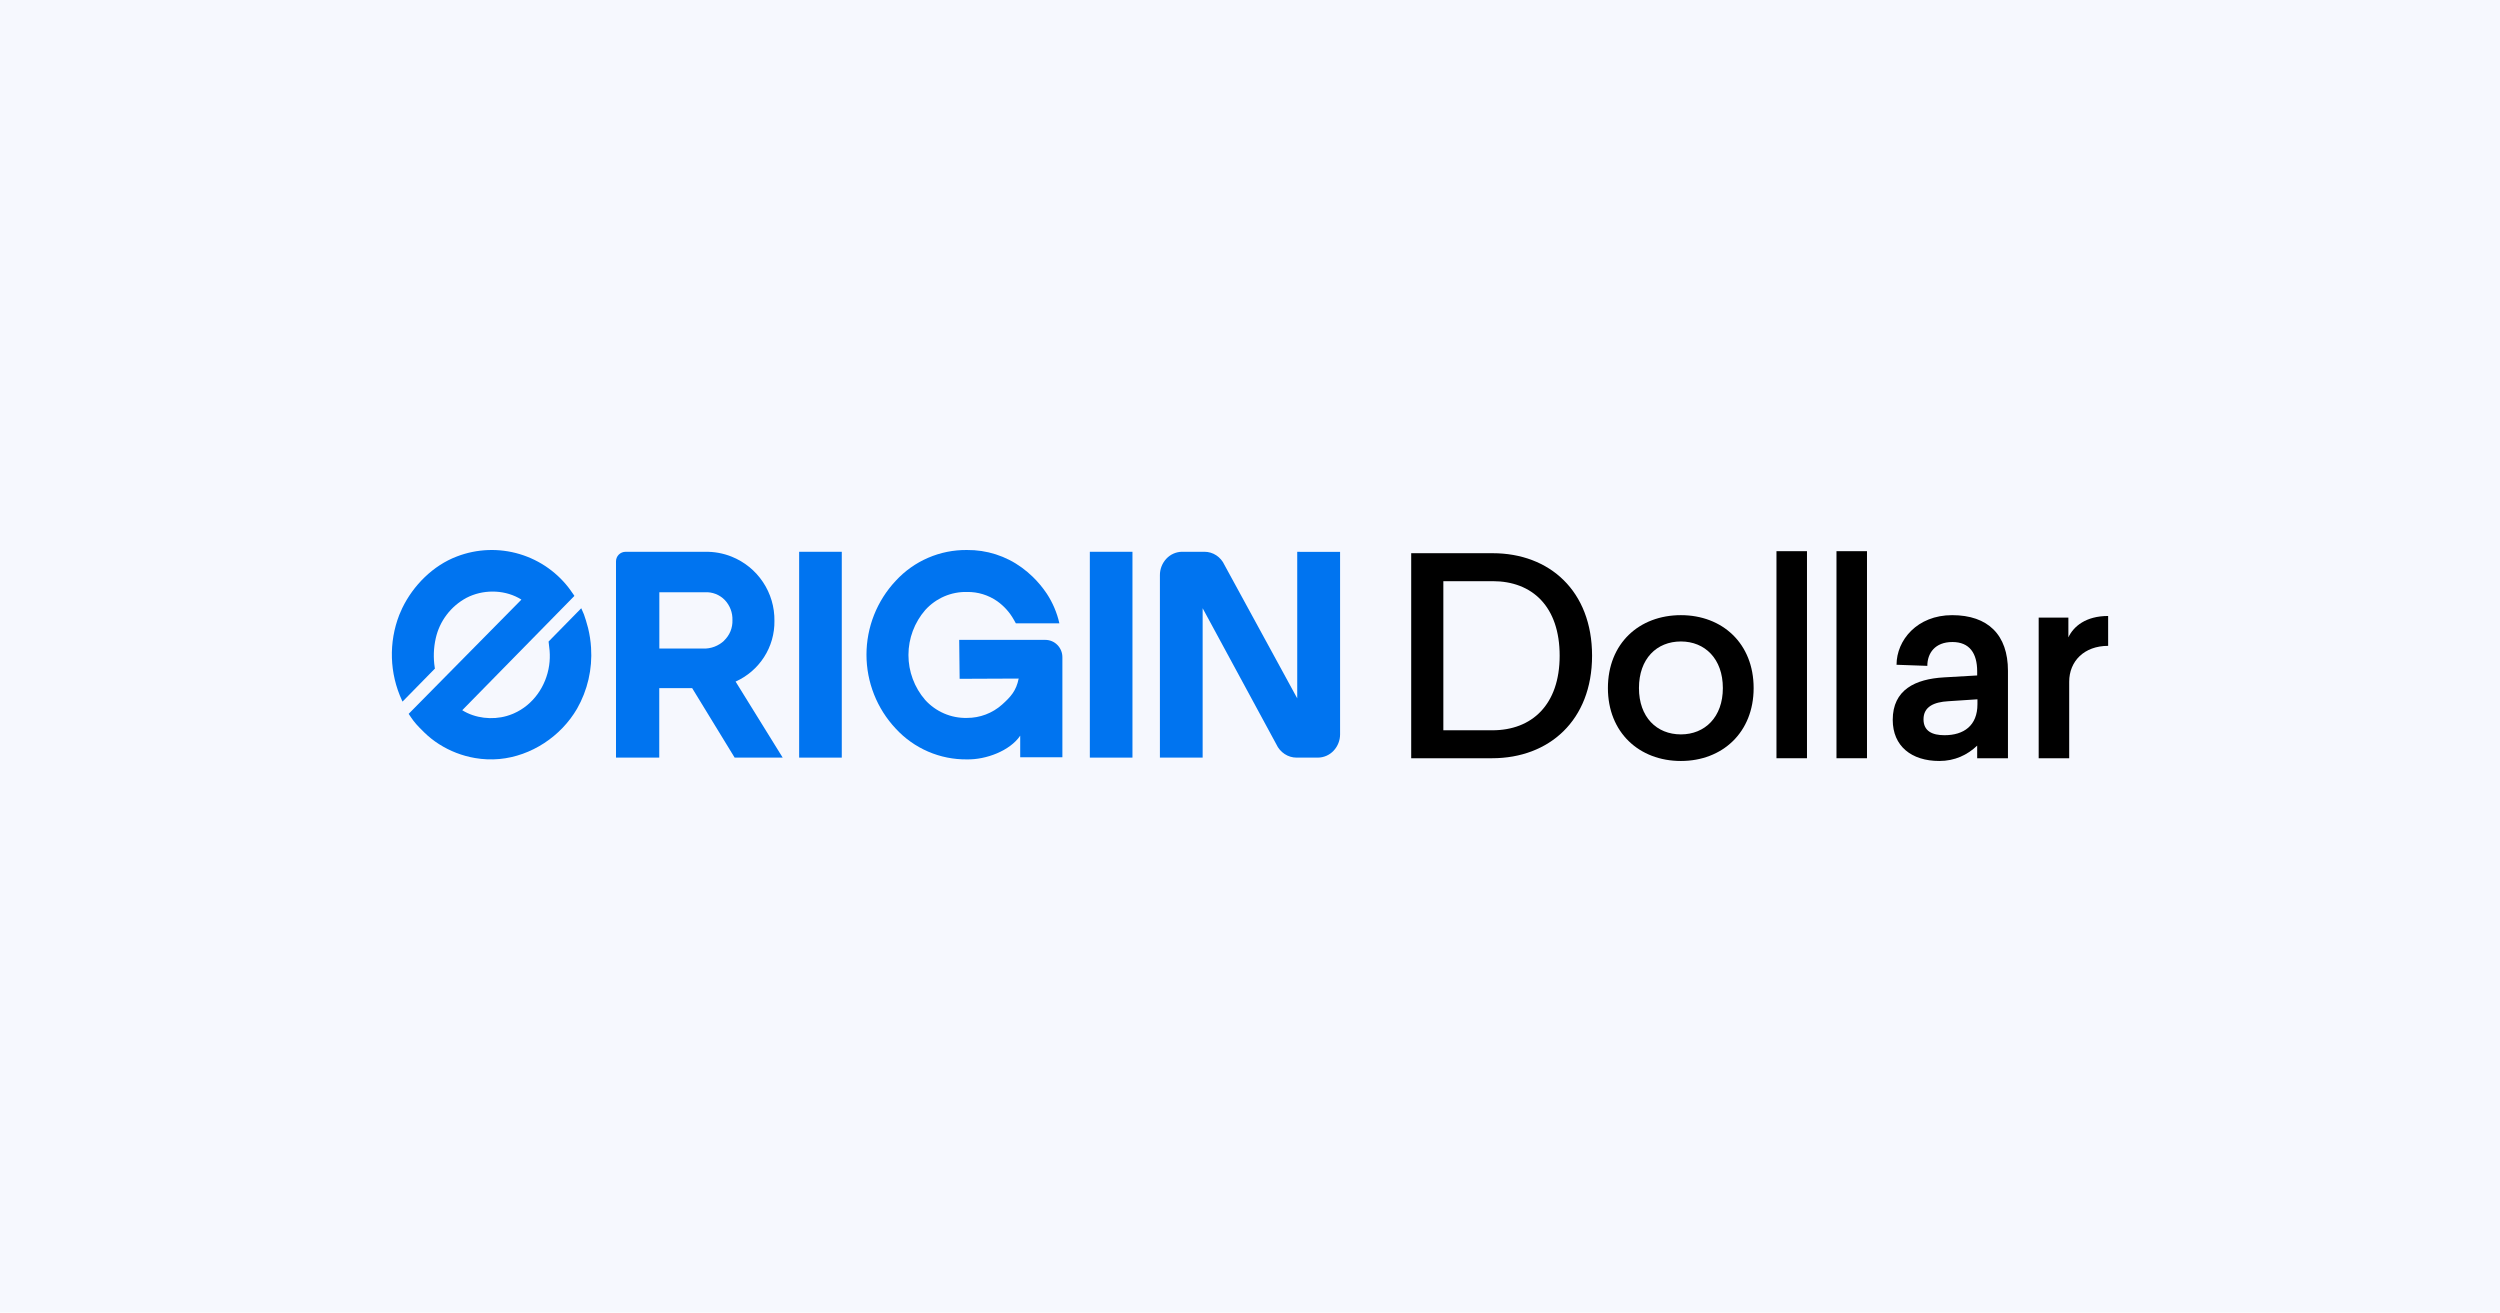
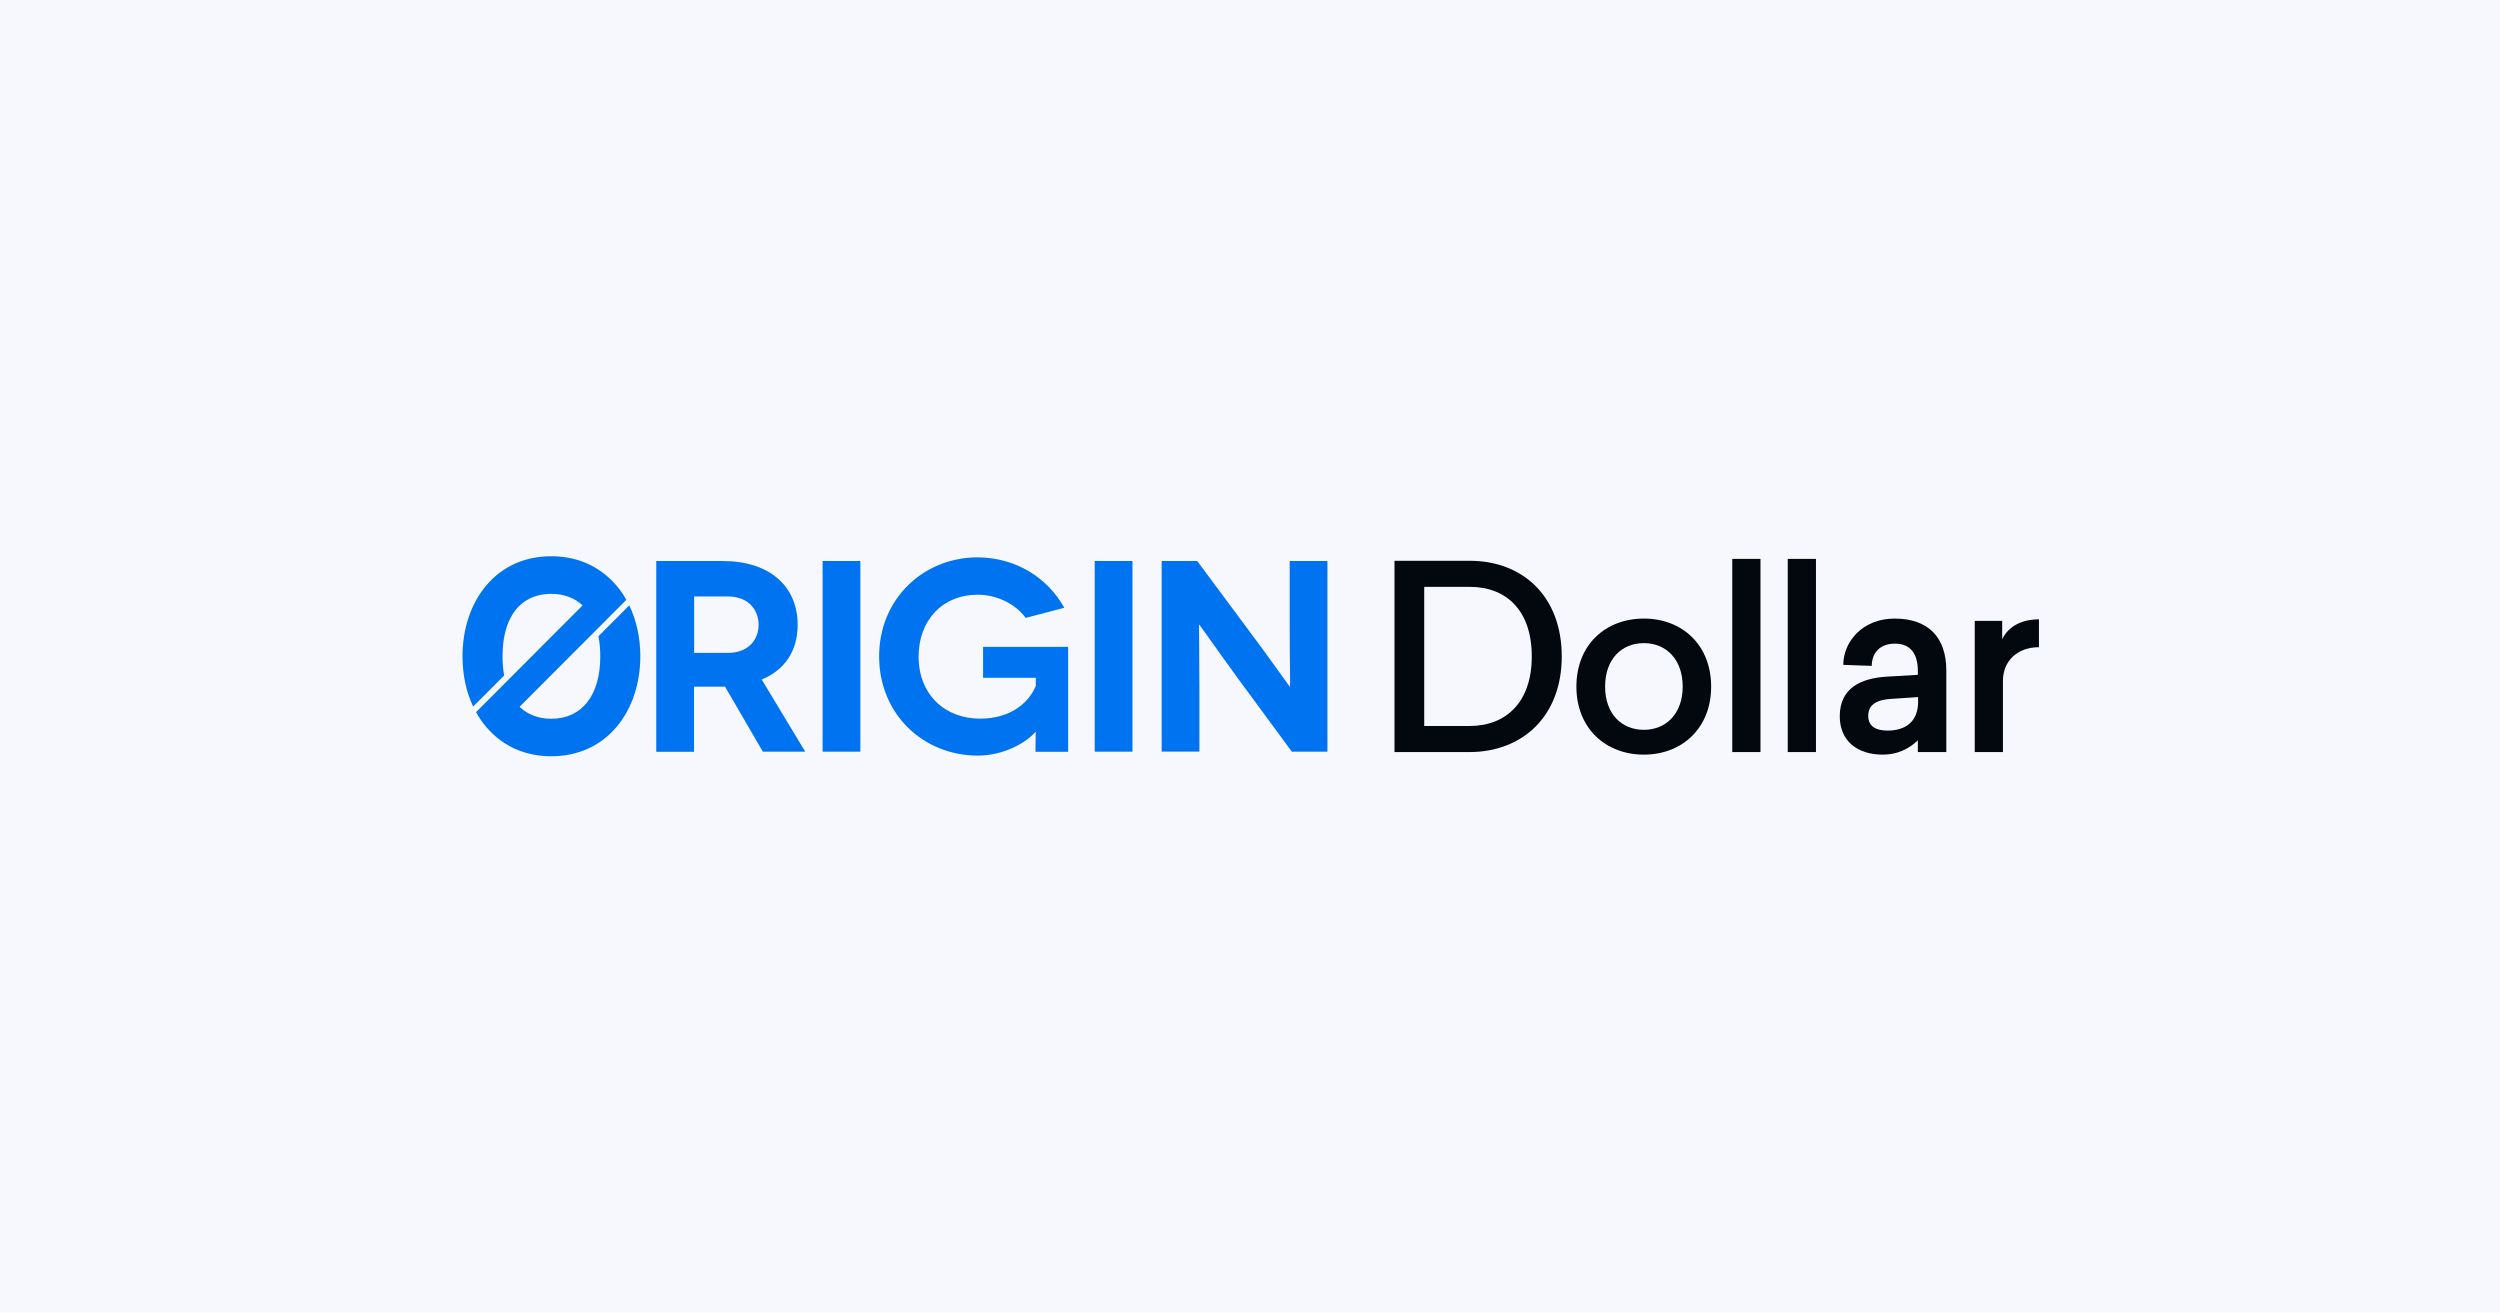
<svg xmlns="http://www.w3.org/2000/svg" width="400" height="210" viewBox="0 0 400 210" fill="none">
-   <rect x="-10" width="420" height="210" fill="#F6F8FE" />
-   <path d="M167.259 102.382C167.617 102.382 167.971 102.454 168.301 102.593C168.632 102.732 168.931 102.936 169.182 103.193C169.695 103.714 169.983 104.416 169.982 105.148V121.161H163.233V117.708C161.594 120.136 157.756 121.562 154.724 121.503C152.584 121.528 150.462 121.103 148.497 120.254C146.532 119.406 144.767 118.153 143.318 116.578C140.31 113.375 138.636 109.147 138.636 104.753C138.636 100.359 140.31 96.131 143.318 92.928C144.765 91.353 146.527 90.101 148.489 89.253C150.452 88.404 152.571 87.977 154.709 88.001C157.865 87.966 160.947 88.954 163.494 90.817C164.108 91.266 164.69 91.756 165.236 92.285C166.076 93.102 166.829 94.005 167.482 94.979C168.437 96.429 169.121 98.041 169.5 99.736H162.538L162.2 99.135C161.548 97.971 160.645 96.966 159.557 96.194C158.143 95.206 156.455 94.689 154.731 94.715C153.477 94.685 152.232 94.926 151.081 95.422C149.926 95.923 148.891 96.664 148.045 97.596C146.311 99.591 145.355 102.144 145.351 104.787C145.347 107.43 146.296 109.987 148.023 111.987C148.869 112.92 149.905 113.661 151.061 114.159C152.212 114.655 153.457 114.897 154.711 114.867C156.783 114.874 158.784 114.115 160.331 112.737C161.695 111.509 162.599 110.544 162.987 108.57L153.542 108.611L153.472 102.382H167.259Z" fill="#0074F0" />
-   <path d="M94.091 100.481C94.347 101.521 94.507 102.583 94.571 103.652C94.792 107.047 94.013 110.433 92.33 113.39C89.753 117.829 85 120.974 79.892 121.445C78.593 121.561 77.284 121.508 75.998 121.285C73.954 120.934 72.001 120.18 70.251 119.067C69.382 118.514 68.575 117.871 67.84 117.15C67.588 116.902 67.336 116.652 67.091 116.398C66.764 116.064 66.456 115.711 66.168 115.342C66.028 115.156 65.892 114.967 65.761 114.775C65.625 114.596 65.5 114.409 65.386 114.216L83.424 95.941L83.192 95.796C83.113 95.748 83.034 95.704 82.953 95.66C80.425 94.304 77.186 94.332 74.648 95.647C73.404 96.312 72.318 97.238 71.466 98.362C70.614 99.486 70.015 100.782 69.712 102.159C69.371 103.686 69.319 105.263 69.558 106.809C69.563 106.834 69.568 106.86 69.572 106.884C69.578 106.914 69.583 106.943 69.589 106.971L64.404 112.257C64.371 112.189 64.339 112.121 64.308 112.053C63.323 109.919 62.778 107.608 62.705 105.259C62.633 102.91 63.034 100.57 63.885 98.38C64.03 98.016 64.19 97.656 64.358 97.302C66.122 93.653 69.297 90.474 73.108 89.032C76.321 87.799 79.853 87.667 83.149 88.656C86.446 89.645 89.322 91.699 91.326 94.497V94.51C91.362 94.56 91.398 94.609 91.434 94.658C91.544 94.81 91.655 94.962 91.764 95.128L91.904 95.347L73.96 113.635C76.025 114.93 78.759 115.226 81.082 114.555C81.402 114.463 81.717 114.352 82.024 114.225L82.206 114.148C85.307 112.791 87.386 109.785 87.864 106.465C87.976 105.688 88.001 104.901 87.938 104.118C87.921 103.904 87.774 102.646 87.774 102.646L93 97.319C93.151 97.64 93.293 97.965 93.427 98.294C93.42 98.301 93.611 98.861 93.704 99.133C93.722 99.186 93.737 99.229 93.745 99.254C93.875 99.659 93.991 100.068 94.091 100.481Z" fill="#0074F0" />
-   <path fill-rule="evenodd" clip-rule="evenodd" d="M123.909 99.352C123.937 101.394 123.364 103.4 122.261 105.119C121.154 106.847 119.567 108.213 117.695 109.052L125.23 121.219H117.543L110.747 110.102H105.481V121.219H98.56V89.816C98.56 89.616 98.599 89.417 98.675 89.232C98.752 89.047 98.864 88.879 99.005 88.737C99.147 88.595 99.315 88.483 99.499 88.406C99.684 88.329 99.883 88.289 100.083 88.289H112.767C114.231 88.252 115.686 88.513 117.046 89.055C119.098 89.874 120.853 91.297 122.079 93.136C123.304 94.974 123.943 97.142 123.909 99.352ZM115.851 102.498C116.293 102.076 116.643 101.565 116.876 101C117.105 100.435 117.213 99.828 117.191 99.219C117.209 98.63 117.112 98.044 116.903 97.493C116.694 96.942 116.378 96.437 115.974 96.009C115.564 95.585 115.067 95.254 114.518 95.039C113.969 94.823 113.381 94.728 112.792 94.759H105.494V103.77H112.484C113.104 103.794 113.722 103.694 114.304 103.475C114.885 103.255 115.417 102.923 115.87 102.498H115.851Z" fill="#0074F0" />
-   <path d="M127.864 88.285H134.684V121.219H127.864V88.285Z" fill="#0074F0" />
-   <path d="M174.374 88.285H181.194V121.219H174.374V88.285Z" fill="#0074F0" />
-   <path d="M207.557 88.292H207.98L207.998 88.294H214.413V117.479C214.418 118.46 214.045 119.405 213.372 120.119C213.05 120.463 212.66 120.738 212.228 120.927C211.796 121.116 211.33 121.216 210.858 121.219H207.434C206.76 121.216 206.101 121.015 205.54 120.641C204.964 120.261 204.507 119.728 204.22 119.101L192.423 97.319V121.215H185.585V92.026C185.58 91.045 185.953 90.1 186.625 89.385C187.255 88.714 188.125 88.318 189.046 88.285H192.718C193.391 88.284 194.049 88.483 194.61 88.855C195.182 89.235 195.635 89.769 195.917 90.395L207.557 111.737V88.292Z" fill="#0074F0" />
-   <path d="M238.823 88.513H225.792V121.318H238.736C247.845 121.318 254.731 115.266 254.731 104.916C254.731 94.565 247.932 88.513 238.823 88.513ZM238.823 92.987C245.187 92.987 249.545 97.065 249.545 104.916C249.545 112.766 245.099 116.845 238.78 116.845H230.935V92.987H238.823Z" fill="black" />
-   <path d="M268.945 98.425C262.277 98.425 257.265 102.942 257.265 110.091C257.265 117.196 262.277 121.757 268.945 121.757C275.57 121.757 280.582 117.196 280.582 110.091C280.582 102.942 275.57 98.425 268.945 98.425ZM268.945 102.635C272.781 102.635 275.657 105.398 275.657 110.091C275.657 114.74 272.781 117.503 268.945 117.503C265.066 117.503 262.233 114.74 262.233 110.091C262.233 105.398 265.066 102.635 268.945 102.635Z" fill="black" />
-   <path d="M289.117 88.189H284.235V121.318H289.117V88.189Z" fill="black" />
-   <path d="M298.718 88.189H293.837V121.318H298.718V88.189Z" fill="black" />
-   <path d="M312.338 98.425C306.759 98.425 303.447 102.416 303.447 106.363L308.372 106.538C308.372 104.521 309.592 102.723 312.381 102.723C315.127 102.723 316.348 104.521 316.348 107.415V108.073L311.03 108.38C306.454 108.643 302.837 110.354 302.837 115.178C302.837 119.388 305.844 121.757 310.289 121.757C312.774 121.757 314.779 120.792 316.348 119.301V121.318H321.273V107.328C321.273 101.582 318.091 98.425 312.338 98.425ZM316.391 111.889V112.678C316.391 116.099 314.212 117.634 311.117 117.634C309.156 117.634 307.762 116.976 307.762 115.09C307.762 113.073 309.418 112.327 311.728 112.196L316.391 111.889Z" fill="black" />
-   <path d="M337.303 98.556C333.729 98.556 331.768 100.223 330.94 101.977V98.82H326.189V121.318H331.071V109.082C331.071 105.793 333.468 103.337 337.303 103.337V98.556Z" fill="black" />
+   <rect width="400" height="210" fill="#F6F8FE" />
+   <path d="M235.17 89.725H223.12V120.332H235.089C243.512 120.332 249.88 114.685 249.88 105.028C249.88 95.372 243.593 89.725 235.17 89.725ZM235.17 93.899C241.054 93.899 245.084 97.704 245.084 105.028C245.084 112.353 240.973 116.158 235.129 116.158H227.875V93.899H235.17Z" fill="#02080D" />
+   <path d="M263.023 98.972C256.857 98.972 252.223 103.187 252.223 109.857C252.223 116.485 256.857 120.741 263.023 120.741C269.149 120.741 273.784 116.485 273.784 109.857C273.784 103.187 269.149 98.972 263.023 98.972ZM263.023 102.901C266.57 102.901 269.23 105.478 269.23 109.857C269.23 114.194 266.57 116.772 263.023 116.772C259.437 116.772 256.817 114.194 256.817 109.857C256.817 105.478 259.437 102.901 263.023 102.901Z" fill="#02080D" />
+   <path d="M281.676 89.423H277.162V120.332H281.676V89.423Z" fill="#02080D" />
+   <path d="M290.554 89.423H286.041V120.332H290.554V89.423Z" fill="#02080D" />
+   <path d="M303.148 98.972C297.989 98.972 294.927 102.696 294.927 106.379L299.481 106.542C299.481 104.66 300.609 102.982 303.188 102.982C305.727 102.982 306.856 104.66 306.856 107.361V107.974L301.939 108.261C297.707 108.506 294.362 110.102 294.362 114.603C294.362 118.531 297.143 120.741 301.254 120.741C303.551 120.741 305.405 119.841 306.856 118.449V120.332H311.41V107.279C311.41 101.919 308.468 98.972 303.148 98.972ZM306.896 111.534V112.271C306.896 115.462 304.881 116.894 302.02 116.894C300.206 116.894 298.916 116.281 298.916 114.521C298.916 112.639 300.448 111.943 302.584 111.821L306.896 111.534Z" fill="#02080D" />
+   <path d="M326.233 99.095C322.928 99.095 321.115 100.65 320.349 102.287V99.341H315.956V120.332H320.47V108.916C320.47 105.847 322.687 103.555 326.233 103.555V99.095Z" fill="#02080D" />
+   <path d="M122.068 120.287L116.01 109.87C115.871 109.87 115.784 109.87 115.663 109.87H111.045V120.287H105.004V89.765H115.663C123.145 89.765 127.623 93.817 127.623 99.957C127.623 104.148 125.575 107.191 121.877 108.722L128.839 120.27H122.068V120.287ZM111.062 104.461H116.461C119.812 104.461 121.374 102.287 121.374 99.974C121.374 97.574 119.76 95.435 116.461 95.435H111.062V104.461ZM131.616 120.287V89.765H137.657V120.27H131.616V120.287ZM165.675 117.104C164.026 118.983 160.415 120.896 156.457 120.896C147.708 120.896 140.66 114.235 140.66 105.035C140.66 95.835 147.708 89.174 156.457 89.174C162.499 89.226 167.55 92.356 170.293 97.243L164.113 98.861C162.464 96.6 159.461 95.156 156.457 95.156C150.764 95.156 146.979 99.261 146.979 105.052C146.979 111.104 151.163 114.983 156.805 114.983C162.03 114.983 164.773 112.113 165.727 109.748V108.443H157.291V103.504H170.901V120.287H165.675C165.675 117.765 165.727 117.157 165.727 117.104H165.675ZM175.154 120.287V89.765H181.195V120.27H175.154V120.287ZM212.39 89.765V120.27H206.696L198.033 108.496C195.291 104.739 191.94 99.957 191.905 99.957H191.853C191.819 99.957 191.905 104.357 191.905 110.409V120.252H185.864V89.765H191.558L200.394 101.661C202.477 104.409 206.314 109.852 206.349 109.852H206.401C206.453 109.852 206.349 104.878 206.349 99.748V89.765H212.39ZM100.681 96.861L95.751 101.8C95.942 102.774 96.046 103.852 96.046 105.017C96.046 111.261 93.113 115 88.2 115C86.152 115 84.433 114.339 83.131 113.087L100.213 95.974C99.761 95.156 99.241 94.409 98.65 93.713C98.407 93.417 98.147 93.156 97.887 92.878C97.852 92.844 97.817 92.809 97.782 92.774C97.696 92.704 97.626 92.617 97.539 92.548C95.04 90.217 91.863 89 88.2 89C83.982 89 80.371 90.617 77.784 93.696C75.337 96.6 74 100.617 74 105.017C74 107.939 74.59 110.687 75.701 113.052L80.666 108.078C80.492 107.139 80.406 106.113 80.406 105C80.406 102.13 80.996 99.8 82.142 98.078C83.496 96.078 85.596 95.017 88.2 95.017C90.231 95.017 91.932 95.661 93.217 96.861L76.17 113.939C76.639 114.791 77.177 115.591 77.784 116.304C77.906 116.443 78.027 116.583 78.166 116.722C78.305 116.878 78.461 117.035 78.618 117.191C78.635 117.209 78.652 117.226 78.67 117.243C78.722 117.296 78.757 117.348 78.809 117.383C81.291 119.748 84.502 121 88.2 121C92.436 121 96.046 119.383 98.65 116.304C101.098 113.4 102.452 109.4 102.452 105C102.452 102.043 101.827 99.243 100.681 96.861Z" fill="#0074F0" />
</svg>
